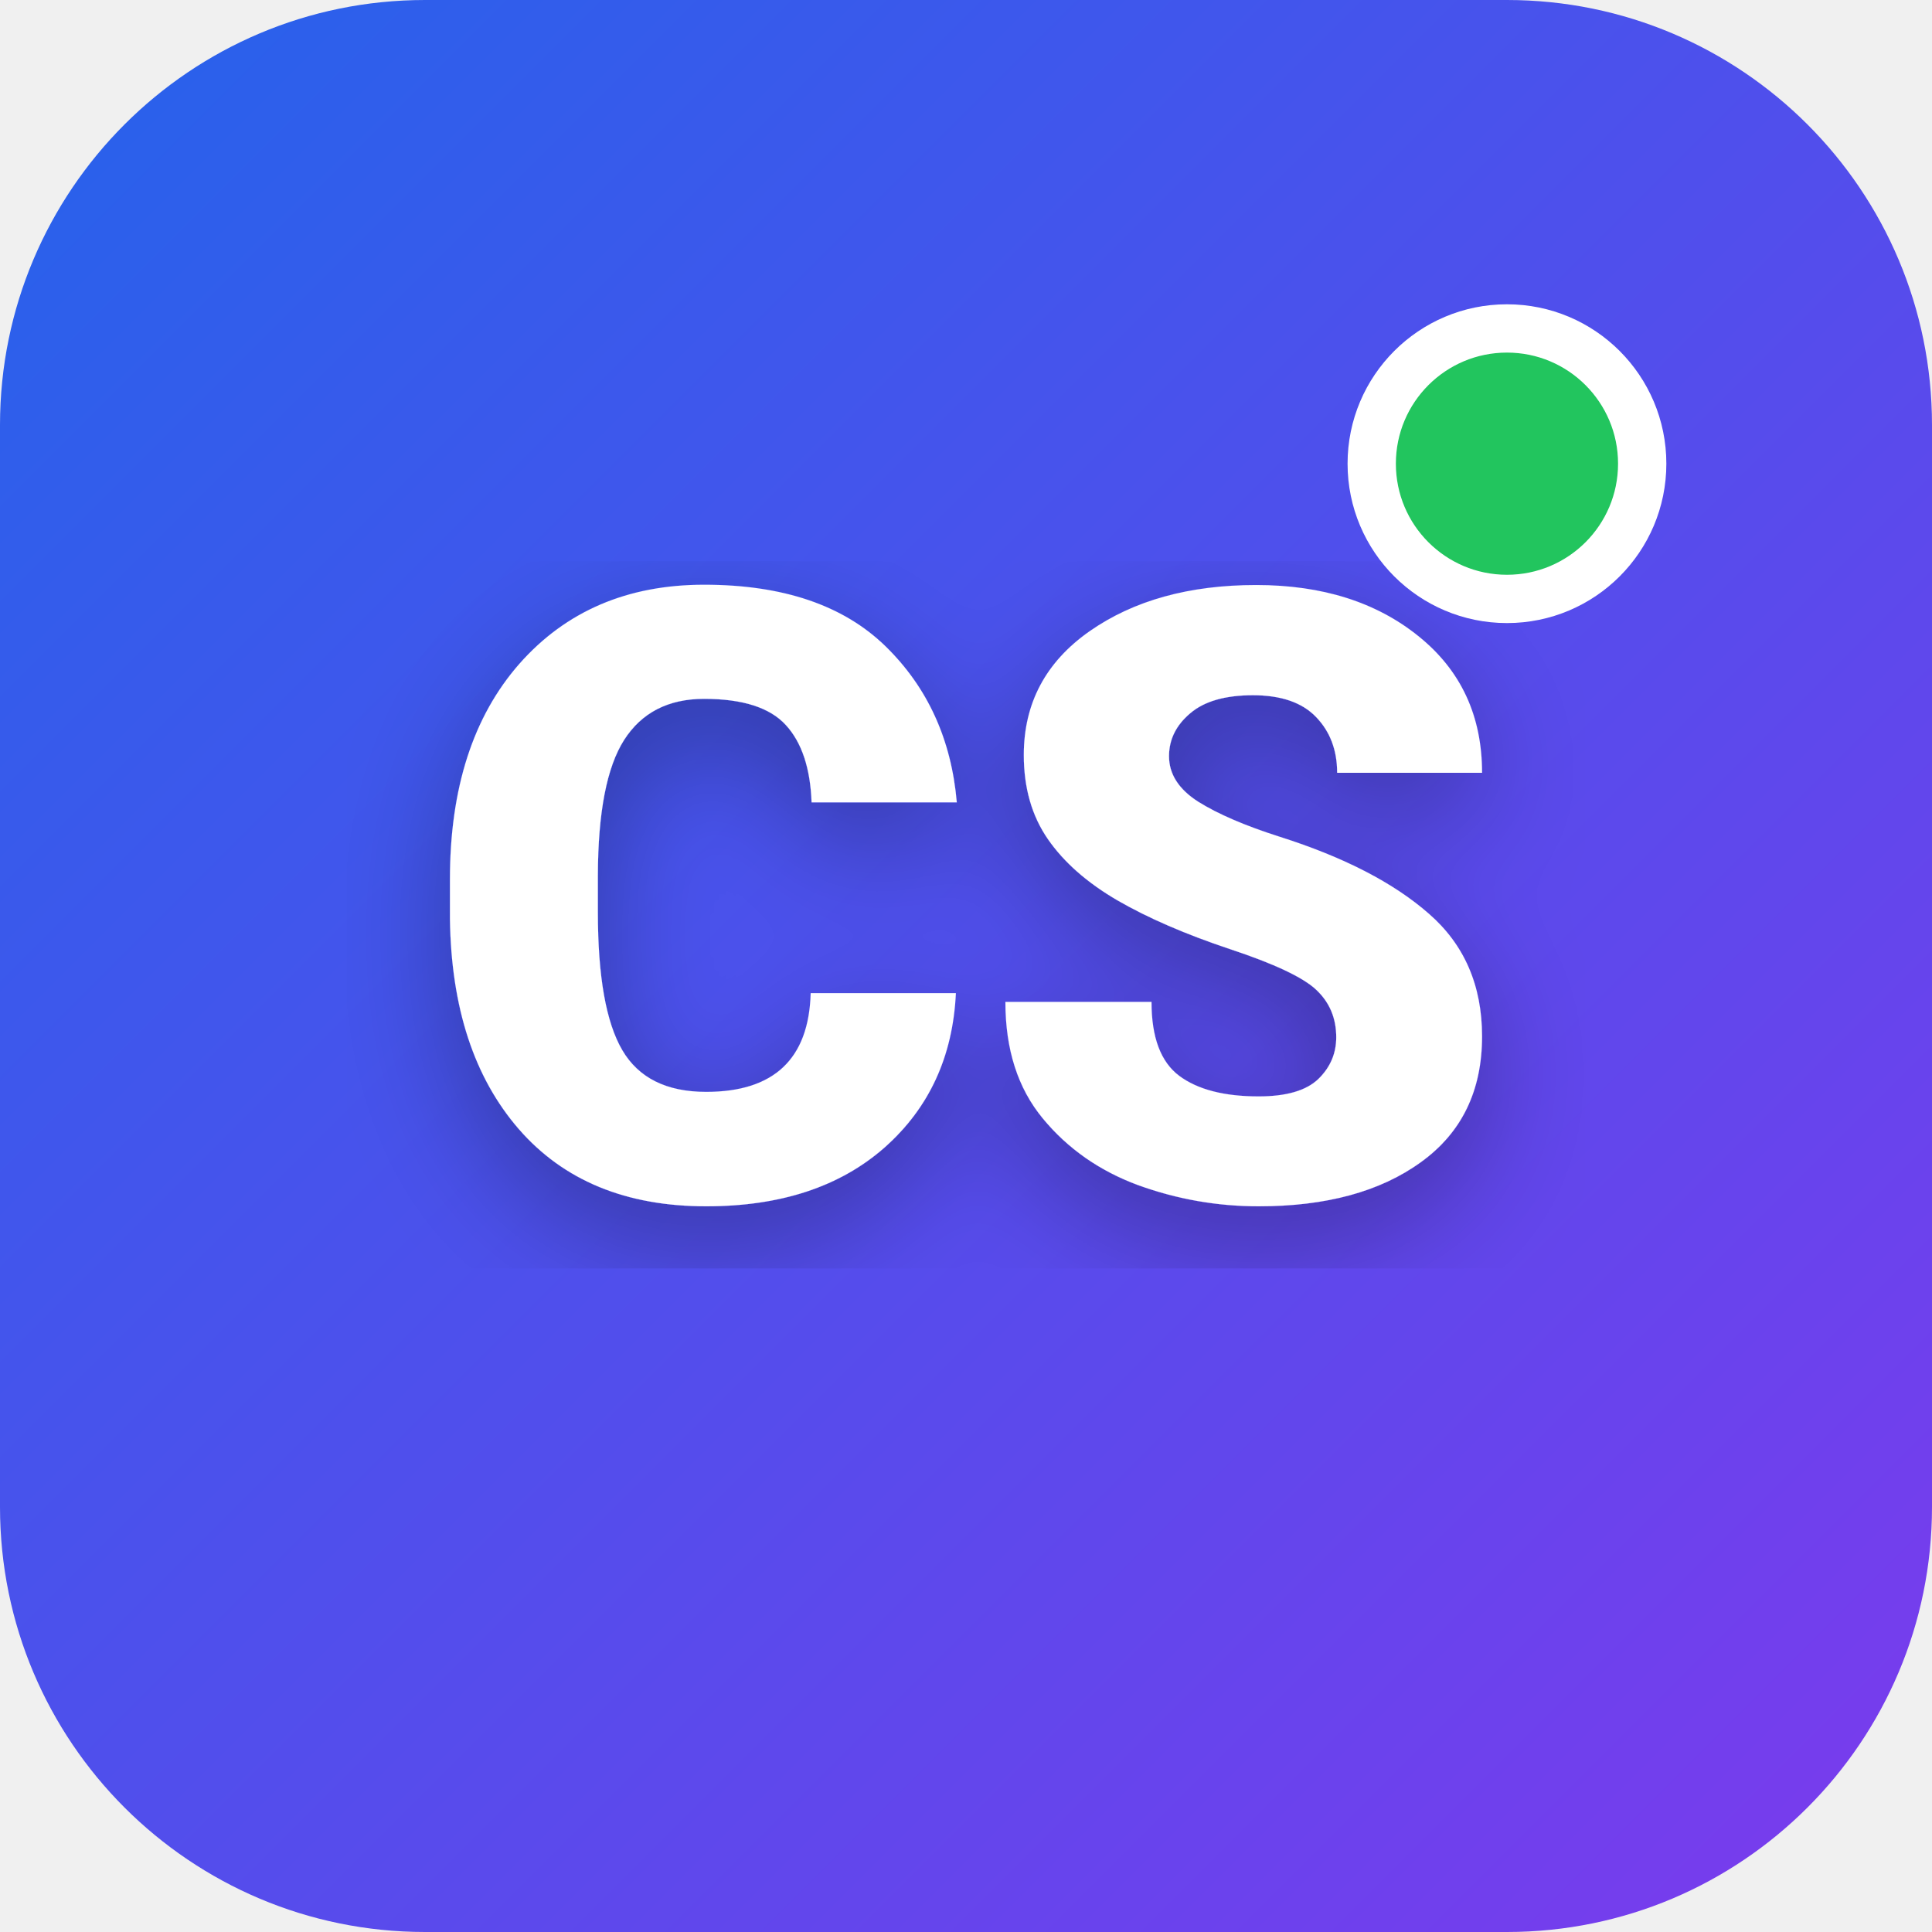
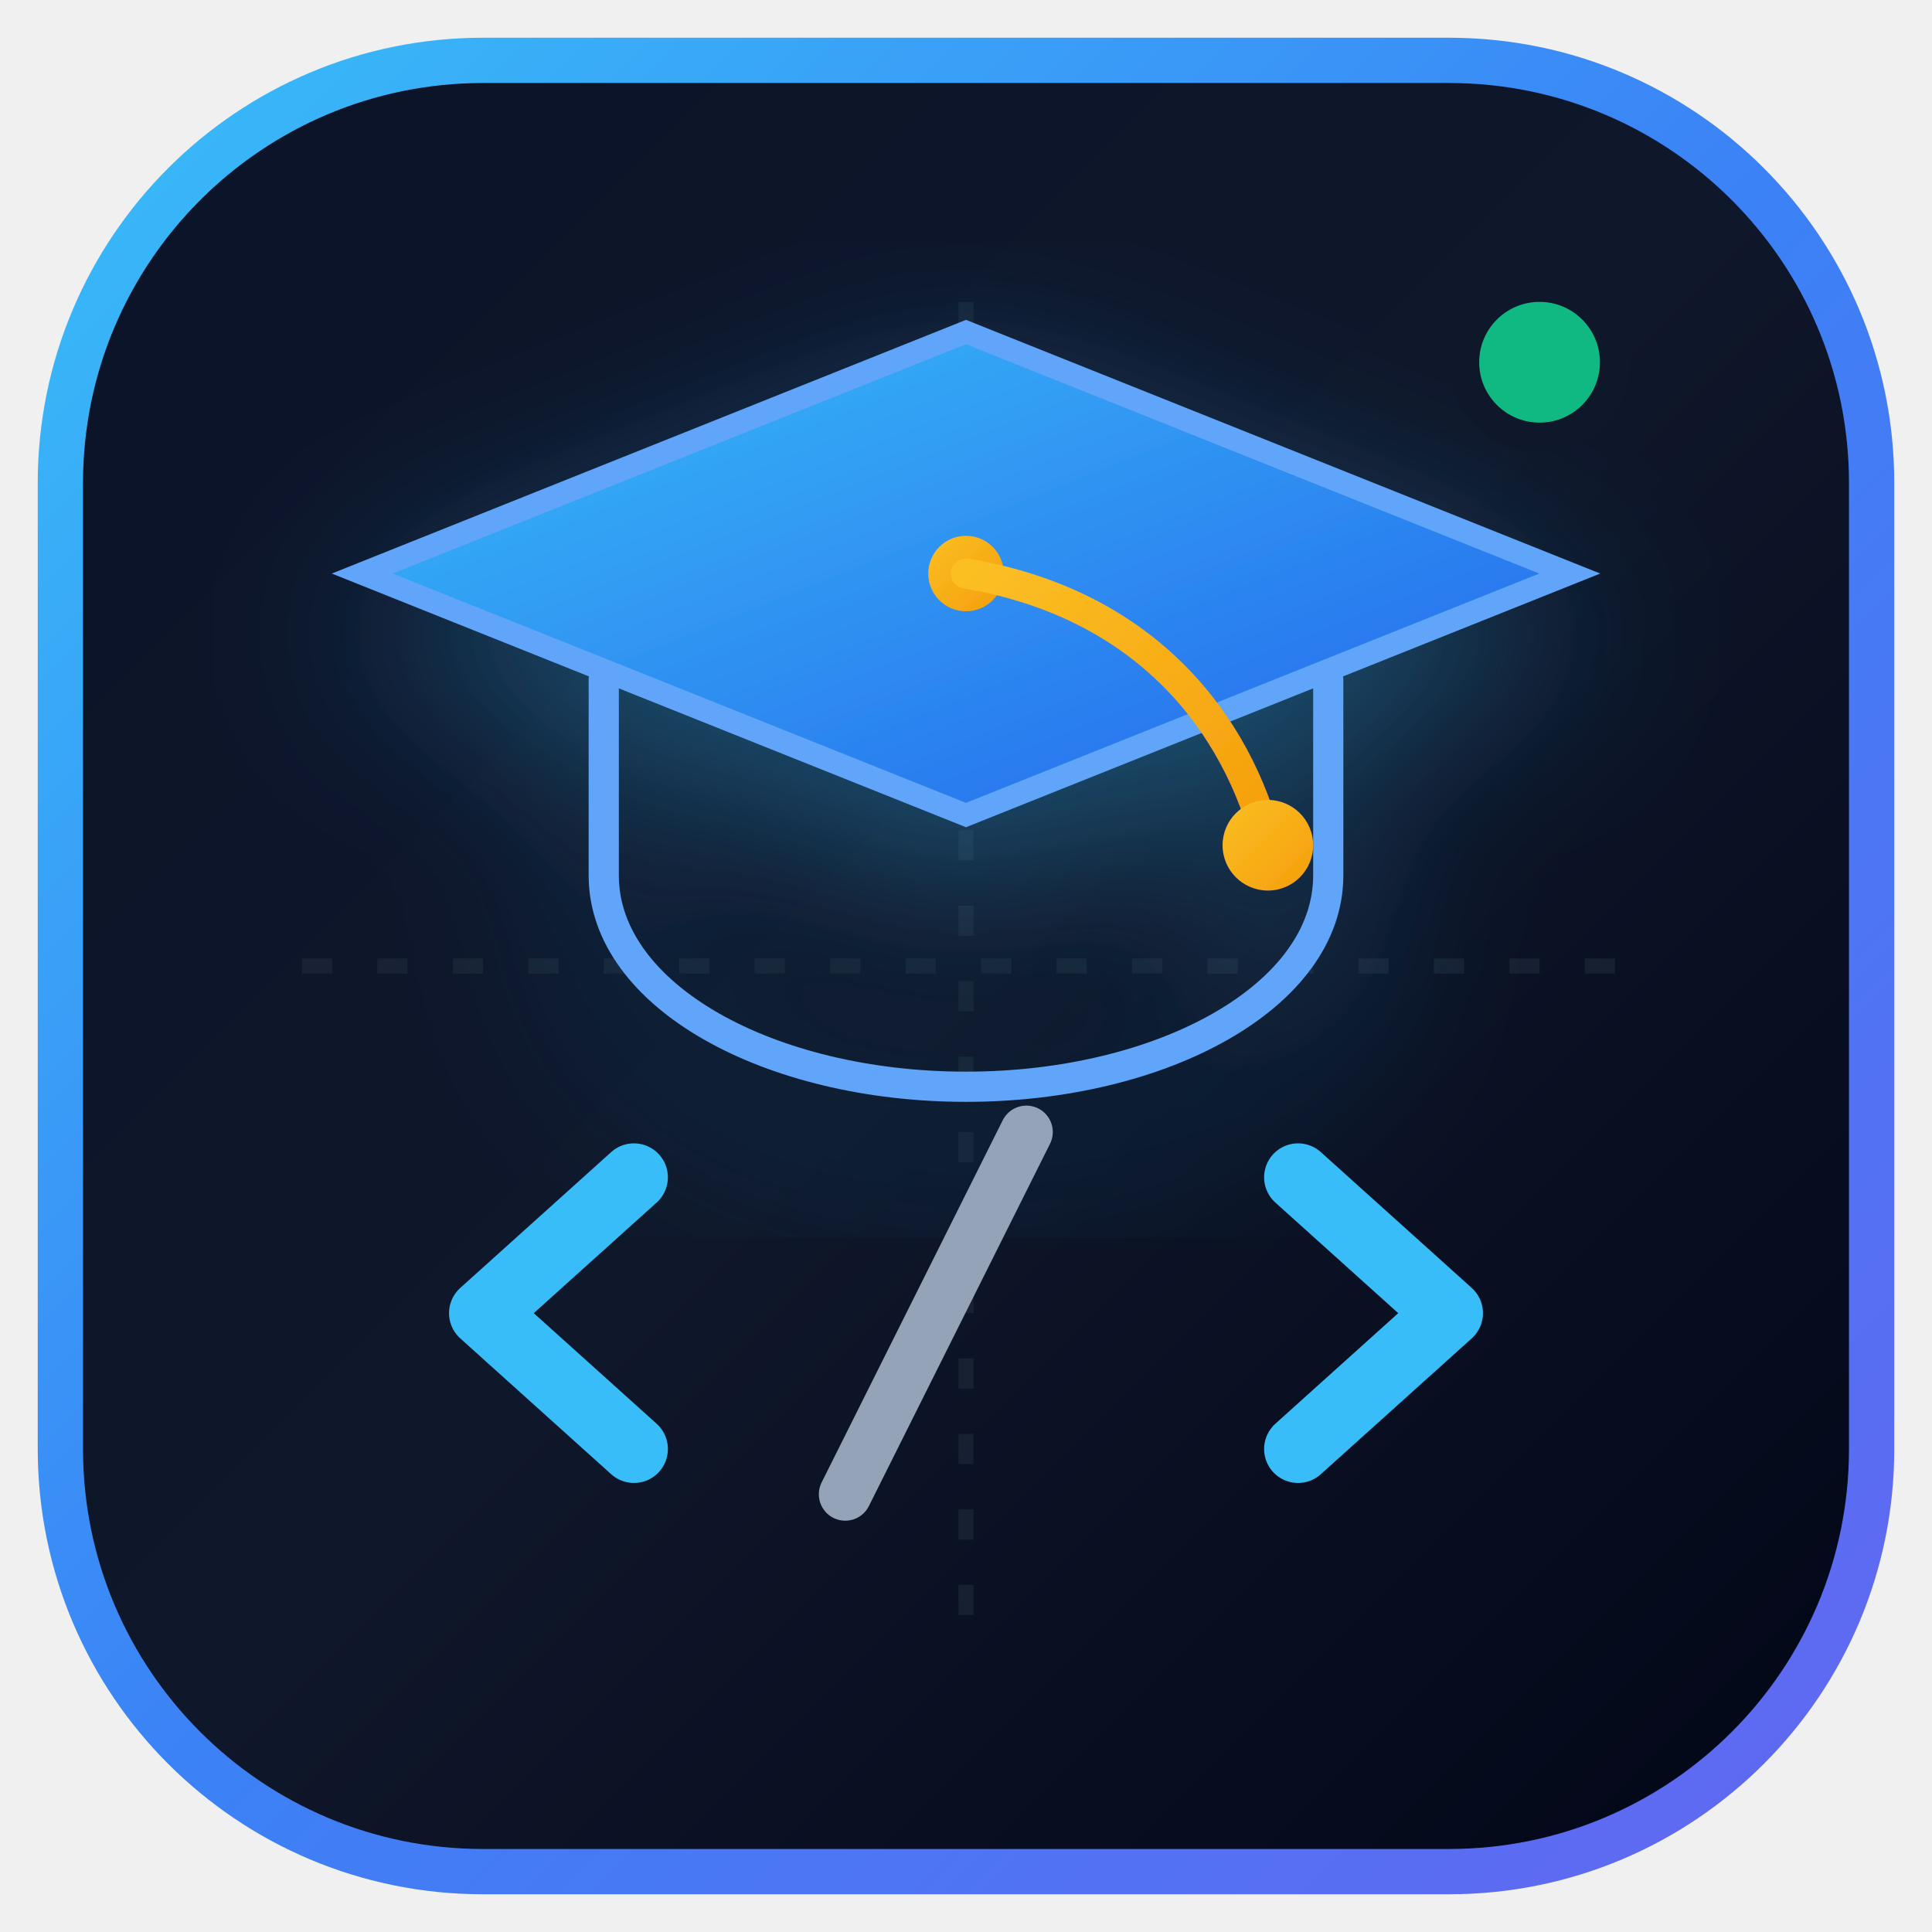
- <svg xmlns="http://www.w3.org/2000/svg" viewBox="0 0 100 100">
+ <svg xmlns="http://www.w3.org/2000/svg" viewBox="0 0 128 128" width="100%" height="100%">
  <defs>
-     <linearGradient id="grad" x1="0%" y1="0%" x2="100%" y2="100%">
-       <stop offset="0%" stop-color="#2563eb" />
-       <stop offset="100%" stop-color="#7c3aed" />
+     <linearGradient id="bgGrad" x1="0%" y1="0%" x2="100%" y2="100%">
+       <stop offset="0%" stop-color="#0b1329" />
+       <stop offset="50%" stop-color="#0f172a" />
+       <stop offset="100%" stop-color="#020617" />
    </linearGradient>
-     <filter id="shadow" x="-10%" y="-10%" width="120%" height="120%">
-       <feDropShadow dx="0" dy="2" stdDeviation="3" flood-opacity="0.3" />
+     <linearGradient id="borderGrad" x1="0%" y1="0%" x2="100%" y2="100%">
+       <stop offset="0%" stop-color="#38bdf8" />
+       <stop offset="50%" stop-color="#3b82f6" />
+       <stop offset="100%" stop-color="#6366f1" />
+     </linearGradient>
+     <linearGradient id="symbolGrad" x1="0%" y1="0%" x2="100%" y2="100%">
+       <stop offset="0%" stop-color="#38bdf8" />
+       <stop offset="100%" stop-color="#2563eb" />
+     </linearGradient>
+     <linearGradient id="goldGrad" x1="0%" y1="0%" x2="100%" y2="100%">
+       <stop offset="0%" stop-color="#fbbf24" />
+       <stop offset="100%" stop-color="#f59e0b" />
+     </linearGradient>
+     <filter id="softGlow" x="-20%" y="-20%" width="140%" height="140%">
+       <feDropShadow dx="0" dy="4" stdDeviation="6" flood-color="#38bdf8" flood-opacity="0.35" />
    </filter>
  </defs>
-   <rect width="100" height="100" rx="22" fill="url(#grad)" />
-   <text x="50" y="62" font-family="-apple-system, BlinkMacSystemFont, 'Segoe UI', Roboto, sans-serif" font-size="44" font-weight="900" fill="#ffffff" text-anchor="middle" filter="url(#shadow)">CS</text>
-   <circle cx="78" cy="24" r="7" fill="#22c55e" stroke="#ffffff" stroke-width="2.5" />
+   <rect x="4" y="4" width="120" height="120" rx="28" fill="url(#bgGrad)" stroke="url(#borderGrad)" stroke-width="3" />
+   <path d="M20 64h88M64 20v88" stroke="#1e293b" stroke-width="1" stroke-dasharray="2 3" opacity="0.6" />
+   <g filter="url(#softGlow)">
+     <polygon points="64,22 104,38 64,54 24,38" fill="url(#symbolGrad)" stroke="#60a5fa" stroke-width="1.5" />
+     <path d="M40 45v13c0 8 11 14 24 14s24-6 24-14V45" fill="none" stroke="#60a5fa" stroke-width="2" stroke-linecap="round" />
+     <circle cx="64" cy="38" r="2.5" fill="url(#goldGrad)" />
+     <path d="M64 38c12 2 18 10 20 18" fill="none" stroke="url(#goldGrad)" stroke-width="2" stroke-linecap="round" />
+     <circle cx="84" cy="56" r="3" fill="url(#goldGrad)" />
+   </g>
+   <path d="M42 78L32 87L42 96" fill="none" stroke="#38bdf8" stroke-width="4.5" stroke-linecap="round" stroke-linejoin="round" />
+   <line x1="56" y1="99" x2="68" y2="75" stroke="#94a3b8" stroke-width="3.5" stroke-linecap="round" />
+   <path d="M86 78L96 87L86 96" fill="none" stroke="#38bdf8" stroke-width="4.5" stroke-linecap="round" stroke-linejoin="round" />
+   <circle cx="102" cy="24" r="5" fill="#10b981" stroke="#0f172a" stroke-width="2" />
</svg>
